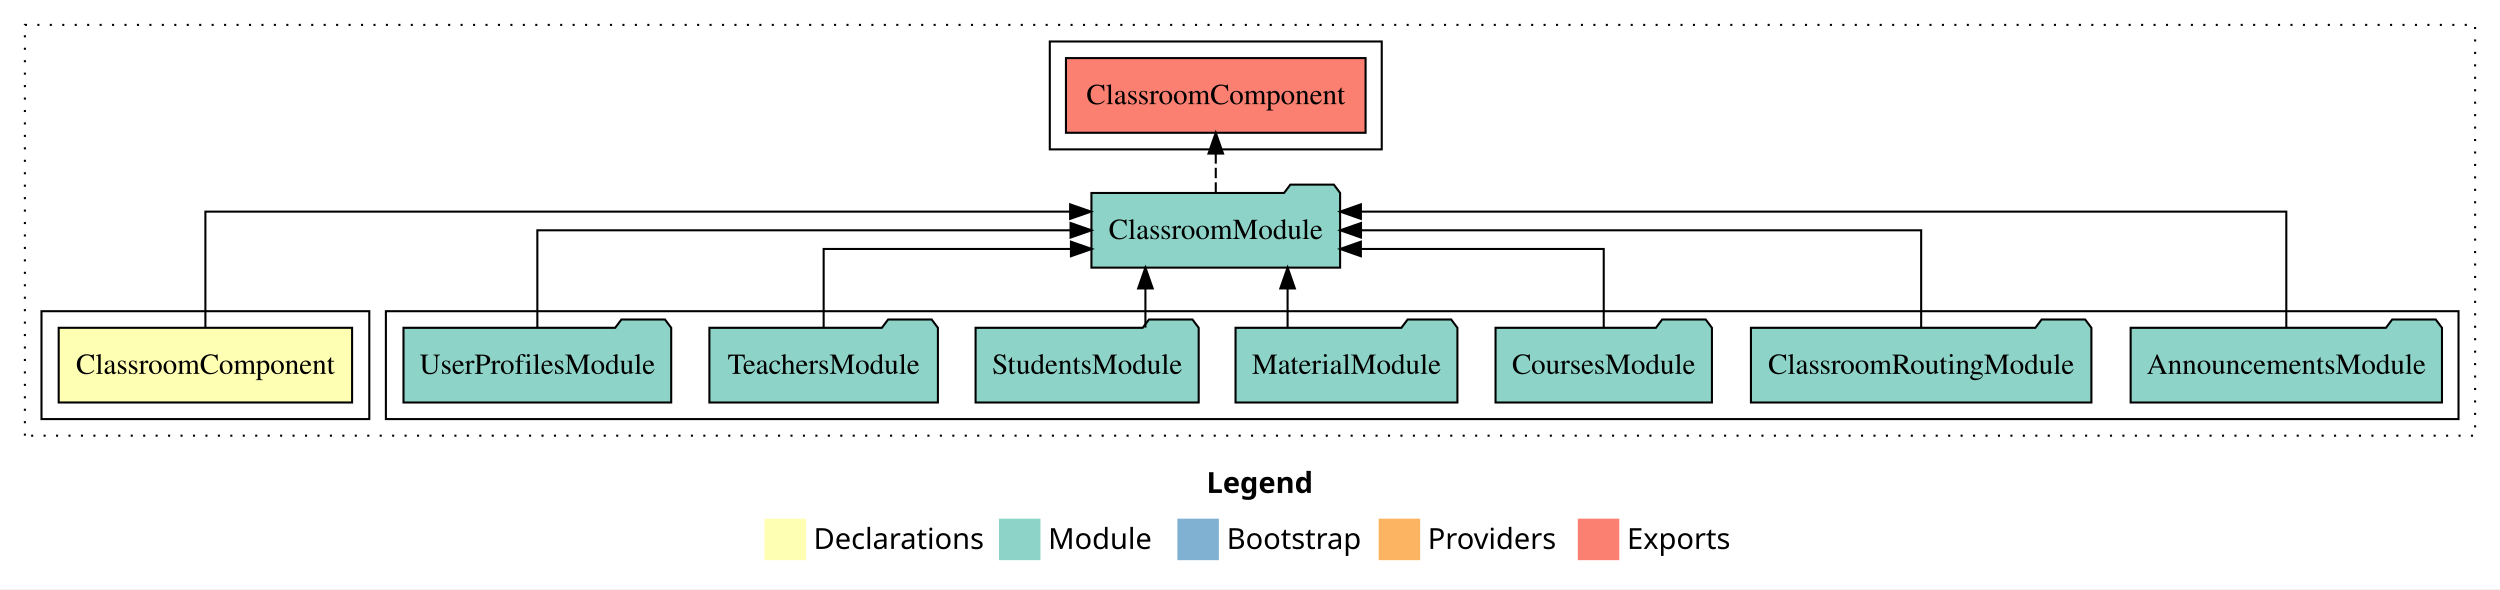
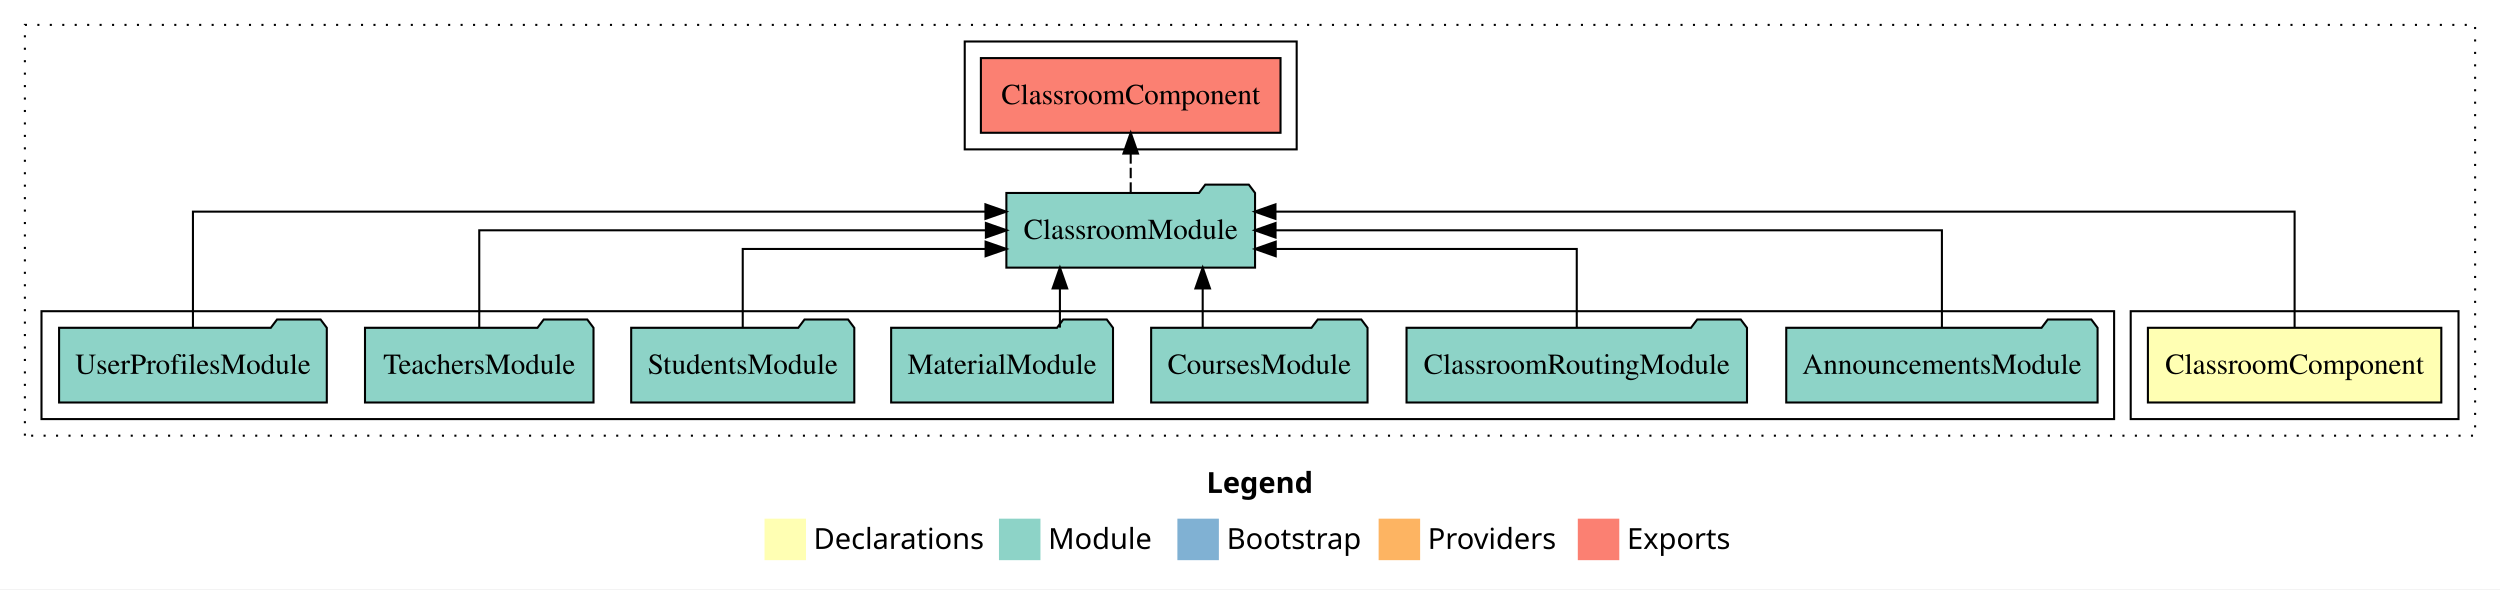
<svg xmlns="http://www.w3.org/2000/svg" width="1205pt" height="284pt" viewBox="0.00 0.00 1205.00 284.00">
  <g id="graph0" class="graph" transform="scale(1 1) rotate(0) translate(4 280)">
    <polygon fill="white" stroke="transparent" points="-4,4 -4,-280 1201,-280 1201,4 -4,4" />
    <text text-anchor="start" x="577.51" y="-42.4" font-family="sans-serif" font-weight="bold" font-size="14.00">Legend</text>
    <polygon fill="#ffffb3" stroke="transparent" points="364.5,-10 364.5,-30 384.5,-30 384.5,-10 364.5,-10" />
    <text text-anchor="start" x="388.13" y="-15.4" font-family="sans-serif" font-size="14.00">  Declarations</text>
    <polygon fill="#8dd3c7" stroke="transparent" points="477.5,-10 477.5,-30 497.5,-30 497.5,-10 477.5,-10" />
    <text text-anchor="start" x="501.23" y="-15.4" font-family="sans-serif" font-size="14.00">  Module</text>
    <polygon fill="#80b1d3" stroke="transparent" points="563.5,-10 563.5,-30 583.5,-30 583.5,-10 563.5,-10" />
    <text text-anchor="start" x="587.28" y="-15.4" font-family="sans-serif" font-size="14.00">  Bootstrap</text>
    <polygon fill="#fdb462" stroke="transparent" points="660.5,-10 660.5,-30 680.5,-30 680.5,-10 660.5,-10" />
    <text text-anchor="start" x="684.17" y="-15.4" font-family="sans-serif" font-size="14.00">  Providers</text>
    <polygon fill="#fb8072" stroke="transparent" points="756.5,-10 756.5,-30 776.5,-30 776.5,-10 756.5,-10" />
    <text text-anchor="start" x="780.23" y="-15.4" font-family="sans-serif" font-size="14.00">  Exports</text>
    <g id="clust1" class="cluster">
      <polygon fill="none" stroke="black" stroke-dasharray="1,5" points="8,-70 8,-268 1189,-268 1189,-70 8,-70" />
    </g>
-     <g id="clust4" class="cluster">
-       <polygon fill="none" stroke="black" points="182,-78 182,-130 1181,-130 1181,-78 182,-78" />
-     </g>
    <g id="clust5" class="cluster">
-       <polygon fill="none" stroke="black" points="502,-208 502,-260 662,-260 662,-208 502,-208" />
+       <polygon fill="none" stroke="black" points="461,-208 461,-260 621,-260 621,-208 461,-208" />
    </g>
    <g id="clust2" class="cluster">
-       <polygon fill="none" stroke="black" points="16,-78 16,-130 174,-130 174,-78 16,-78" />
+       <polygon fill="none" stroke="black" points="1023,-78 1023,-130 1181,-130 1181,-78 1023,-78" />
+     </g>
+     <g id="clust4" class="cluster">
+       <polygon fill="none" stroke="black" points="16,-78 16,-130 1015,-130 1015,-78 16,-78" />
    </g>
    <g id="node1" class="node">
-       <polygon fill="#ffffb3" stroke="black" points="165.71,-122 24.29,-122 24.29,-86 165.71,-86 165.71,-122" />
-       <text text-anchor="middle" x="95" y="-99.8" font-family="Times,serif" font-size="14.00">ClassroomComponent</text>
+       <polygon fill="#ffffb3" stroke="black" points="1172.71,-122 1031.29,-122 1031.29,-86 1172.71,-86 1172.71,-122" />
+       <text text-anchor="middle" x="1102" y="-99.8" font-family="Times,serif" font-size="14.00">ClassroomComponent</text>
    </g>
    <g id="node2" class="node">
-       <polygon fill="#8dd3c7" stroke="black" points="641.93,-187 638.93,-191 617.93,-191 614.93,-187 522.07,-187 522.07,-151 641.93,-151 641.93,-187" />
-       <text text-anchor="middle" x="582" y="-164.8" font-family="Times,serif" font-size="14.00">ClassroomModule</text>
+       <polygon fill="#8dd3c7" stroke="black" points="600.93,-187 597.93,-191 576.93,-191 573.93,-187 481.07,-187 481.07,-151 600.93,-151 600.93,-187" />
+       <text text-anchor="middle" x="541" y="-164.8" font-family="Times,serif" font-size="14.00">ClassroomModule</text>
    </g>
    <g id="edge1" class="edge">
-       <path fill="none" stroke="black" d="M95,-122.29C95,-144.21 95,-178 95,-178 95,-178 511.8,-178 511.8,-178" />
-       <polygon fill="black" stroke="black" points="511.8,-181.5 521.8,-178 511.8,-174.5 511.8,-181.5" />
+       <path fill="none" stroke="black" d="M1102,-122.29C1102,-144.21 1102,-178 1102,-178 1102,-178 610.77,-178 610.77,-178" />
+       <polygon fill="black" stroke="black" points="610.77,-174.5 600.77,-178 610.77,-181.5 610.77,-174.5" />
    </g>
    <g id="node10" class="node">
-       <polygon fill="#fb8072" stroke="black" points="654.21,-252 509.79,-252 509.79,-216 654.21,-216 654.21,-252" />
-       <text text-anchor="middle" x="582" y="-229.8" font-family="Times,serif" font-size="14.00">ClassroomComponent </text>
+       <polygon fill="#fb8072" stroke="black" points="613.21,-252 468.79,-252 468.79,-216 613.21,-216 613.21,-252" />
+       <text text-anchor="middle" x="541" y="-229.8" font-family="Times,serif" font-size="14.00">ClassroomComponent </text>
    </g>
    <g id="edge9" class="edge">
-       <path fill="none" stroke="black" stroke-dasharray="5,2" d="M582,-187.11C582,-187.11 582,-205.99 582,-205.99" />
-       <polygon fill="black" stroke="black" points="578.5,-205.99 582,-215.99 585.5,-205.99 578.5,-205.99" />
+       <path fill="none" stroke="black" stroke-dasharray="5,2" d="M541,-187.11C541,-187.11 541,-205.99 541,-205.99" />
+       <polygon fill="black" stroke="black" points="537.5,-205.99 541,-215.99 544.5,-205.99 537.5,-205.99" />
    </g>
    <g id="node3" class="node">
-       <polygon fill="#8dd3c7" stroke="black" points="1173.03,-122 1170.03,-126 1149.03,-126 1146.03,-122 1022.97,-122 1022.97,-86 1173.03,-86 1173.03,-122" />
-       <text text-anchor="middle" x="1098" y="-99.8" font-family="Times,serif" font-size="14.00">AnnouncementsModule</text>
+       <polygon fill="#8dd3c7" stroke="black" points="1007.03,-122 1004.03,-126 983.03,-126 980.03,-122 856.97,-122 856.97,-86 1007.03,-86 1007.03,-122" />
+       <text text-anchor="middle" x="932" y="-99.8" font-family="Times,serif" font-size="14.00">AnnouncementsModule</text>
    </g>
    <g id="edge2" class="edge">
-       <path fill="none" stroke="black" d="M1098,-122.29C1098,-144.21 1098,-178 1098,-178 1098,-178 651.95,-178 651.95,-178" />
-       <polygon fill="black" stroke="black" points="651.95,-174.5 641.95,-178 651.95,-181.5 651.95,-174.5" />
+       <path fill="none" stroke="black" d="M932,-122.11C932,-141.34 932,-169 932,-169 932,-169 610.81,-169 610.81,-169" />
+       <polygon fill="black" stroke="black" points="610.81,-165.5 600.81,-169 610.81,-172.5 610.81,-165.5" />
    </g>
    <g id="node4" class="node">
-       <polygon fill="#8dd3c7" stroke="black" points="1004.05,-122 1001.05,-126 980.05,-126 977.05,-122 839.95,-122 839.95,-86 1004.05,-86 1004.05,-122" />
-       <text text-anchor="middle" x="922" y="-99.8" font-family="Times,serif" font-size="14.00">ClassroomRoutingModule</text>
+       <polygon fill="#8dd3c7" stroke="black" points="838.05,-122 835.05,-126 814.05,-126 811.05,-122 673.95,-122 673.95,-86 838.05,-86 838.05,-122" />
+       <text text-anchor="middle" x="756" y="-99.8" font-family="Times,serif" font-size="14.00">ClassroomRoutingModule</text>
    </g>
    <g id="edge3" class="edge">
-       <path fill="none" stroke="black" d="M922,-122.11C922,-141.34 922,-169 922,-169 922,-169 652,-169 652,-169" />
-       <polygon fill="black" stroke="black" points="652,-165.5 642,-169 652,-172.5 652,-165.5" />
+       <path fill="none" stroke="black" d="M756,-122.03C756,-138.4 756,-160 756,-160 756,-160 610.89,-160 610.89,-160" />
+       <polygon fill="black" stroke="black" points="610.89,-156.5 600.89,-160 610.89,-163.5 610.89,-156.5" />
    </g>
    <g id="node5" class="node">
-       <polygon fill="#8dd3c7" stroke="black" points="821.15,-122 818.15,-126 797.15,-126 794.15,-122 716.85,-122 716.85,-86 821.15,-86 821.15,-122" />
-       <text text-anchor="middle" x="769" y="-99.8" font-family="Times,serif" font-size="14.00">CoursesModule</text>
+       <polygon fill="#8dd3c7" stroke="black" points="655.15,-122 652.15,-126 631.15,-126 628.15,-122 550.85,-122 550.85,-86 655.15,-86 655.15,-122" />
+       <text text-anchor="middle" x="603" y="-99.8" font-family="Times,serif" font-size="14.00">CoursesModule</text>
    </g>
    <g id="edge4" class="edge">
-       <path fill="none" stroke="black" d="M769,-122.03C769,-138.4 769,-160 769,-160 769,-160 651.94,-160 651.94,-160" />
-       <polygon fill="black" stroke="black" points="651.94,-156.5 641.94,-160 651.94,-163.5 651.94,-156.5" />
+       <path fill="none" stroke="black" d="M575.7,-122.11C575.7,-122.11 575.7,-140.99 575.7,-140.99" />
+       <polygon fill="black" stroke="black" points="572.2,-140.99 575.7,-150.99 579.2,-140.99 572.2,-140.99" />
    </g>
    <g id="node6" class="node">
-       <polygon fill="#8dd3c7" stroke="black" points="698.47,-122 695.47,-126 674.47,-126 671.47,-122 591.53,-122 591.53,-86 698.47,-86 698.47,-122" />
-       <text text-anchor="middle" x="645" y="-99.8" font-family="Times,serif" font-size="14.00">MaterialModule</text>
+       <polygon fill="#8dd3c7" stroke="black" points="532.47,-122 529.47,-126 508.47,-126 505.47,-122 425.53,-122 425.53,-86 532.47,-86 532.47,-122" />
+       <text text-anchor="middle" x="479" y="-99.8" font-family="Times,serif" font-size="14.00">MaterialModule</text>
    </g>
    <g id="edge5" class="edge">
-       <path fill="none" stroke="black" d="M616.62,-122.11C616.62,-122.11 616.62,-140.99 616.62,-140.99" />
-       <polygon fill="black" stroke="black" points="613.12,-140.99 616.62,-150.99 620.12,-140.99 613.12,-140.99" />
+       <path fill="none" stroke="black" d="M506.88,-122.11C506.88,-122.11 506.88,-140.99 506.88,-140.99" />
+       <polygon fill="black" stroke="black" points="503.38,-140.99 506.88,-150.99 510.38,-140.99 503.38,-140.99" />
    </g>
    <g id="node7" class="node">
-       <polygon fill="#8dd3c7" stroke="black" points="573.77,-122 570.77,-126 549.77,-126 546.77,-122 466.23,-122 466.23,-86 573.77,-86 573.77,-122" />
-       <text text-anchor="middle" x="520" y="-99.8" font-family="Times,serif" font-size="14.00">StudentsModule</text>
+       <polygon fill="#8dd3c7" stroke="black" points="407.77,-122 404.77,-126 383.77,-126 380.77,-122 300.23,-122 300.23,-86 407.77,-86 407.77,-122" />
+       <text text-anchor="middle" x="354" y="-99.8" font-family="Times,serif" font-size="14.00">StudentsModule</text>
    </g>
    <g id="edge6" class="edge">
-       <path fill="none" stroke="black" d="M548.09,-122.11C548.09,-122.11 548.09,-140.99 548.09,-140.99" />
-       <polygon fill="black" stroke="black" points="544.59,-140.99 548.09,-150.99 551.59,-140.99 544.59,-140.99" />
+       <path fill="none" stroke="black" d="M354,-122.03C354,-138.4 354,-160 354,-160 354,-160 471.06,-160 471.06,-160" />
+       <polygon fill="black" stroke="black" points="471.06,-163.5 481.06,-160 471.06,-156.5 471.06,-163.5" />
    </g>
    <g id="node8" class="node">
-       <polygon fill="#8dd3c7" stroke="black" points="448.07,-122 445.07,-126 424.07,-126 421.07,-122 337.93,-122 337.93,-86 448.07,-86 448.07,-122" />
-       <text text-anchor="middle" x="393" y="-99.8" font-family="Times,serif" font-size="14.00">TeachersModule</text>
+       <polygon fill="#8dd3c7" stroke="black" points="282.07,-122 279.07,-126 258.07,-126 255.07,-122 171.93,-122 171.93,-86 282.07,-86 282.07,-122" />
+       <text text-anchor="middle" x="227" y="-99.8" font-family="Times,serif" font-size="14.00">TeachersModule</text>
    </g>
    <g id="edge7" class="edge">
-       <path fill="none" stroke="black" d="M393,-122.03C393,-138.4 393,-160 393,-160 393,-160 512.2,-160 512.2,-160" />
-       <polygon fill="black" stroke="black" points="512.2,-163.5 522.2,-160 512.2,-156.5 512.2,-163.5" />
+       <path fill="none" stroke="black" d="M227,-122.11C227,-141.34 227,-169 227,-169 227,-169 471.2,-169 471.2,-169" />
+       <polygon fill="black" stroke="black" points="471.2,-172.5 481.2,-169 471.2,-165.5 471.2,-172.5" />
    </g>
    <g id="node9" class="node">
-       <polygon fill="#8dd3c7" stroke="black" points="319.52,-122 316.52,-126 295.52,-126 292.52,-122 190.48,-122 190.48,-86 319.52,-86 319.52,-122" />
-       <text text-anchor="middle" x="255" y="-99.8" font-family="Times,serif" font-size="14.00">UserProfilesModule</text>
+       <polygon fill="#8dd3c7" stroke="black" points="153.52,-122 150.52,-126 129.52,-126 126.52,-122 24.48,-122 24.48,-86 153.52,-86 153.52,-122" />
+       <text text-anchor="middle" x="89" y="-99.8" font-family="Times,serif" font-size="14.00">UserProfilesModule</text>
    </g>
    <g id="edge8" class="edge">
-       <path fill="none" stroke="black" d="M255,-122.11C255,-141.34 255,-169 255,-169 255,-169 512.02,-169 512.02,-169" />
-       <polygon fill="black" stroke="black" points="512.02,-172.5 522.02,-169 512.02,-165.5 512.02,-172.5" />
+       <path fill="none" stroke="black" d="M89,-122.29C89,-144.21 89,-178 89,-178 89,-178 470.98,-178 470.98,-178" />
+       <polygon fill="black" stroke="black" points="470.98,-181.5 480.98,-178 470.98,-174.5 470.98,-181.5" />
    </g>
  </g>
</svg>
